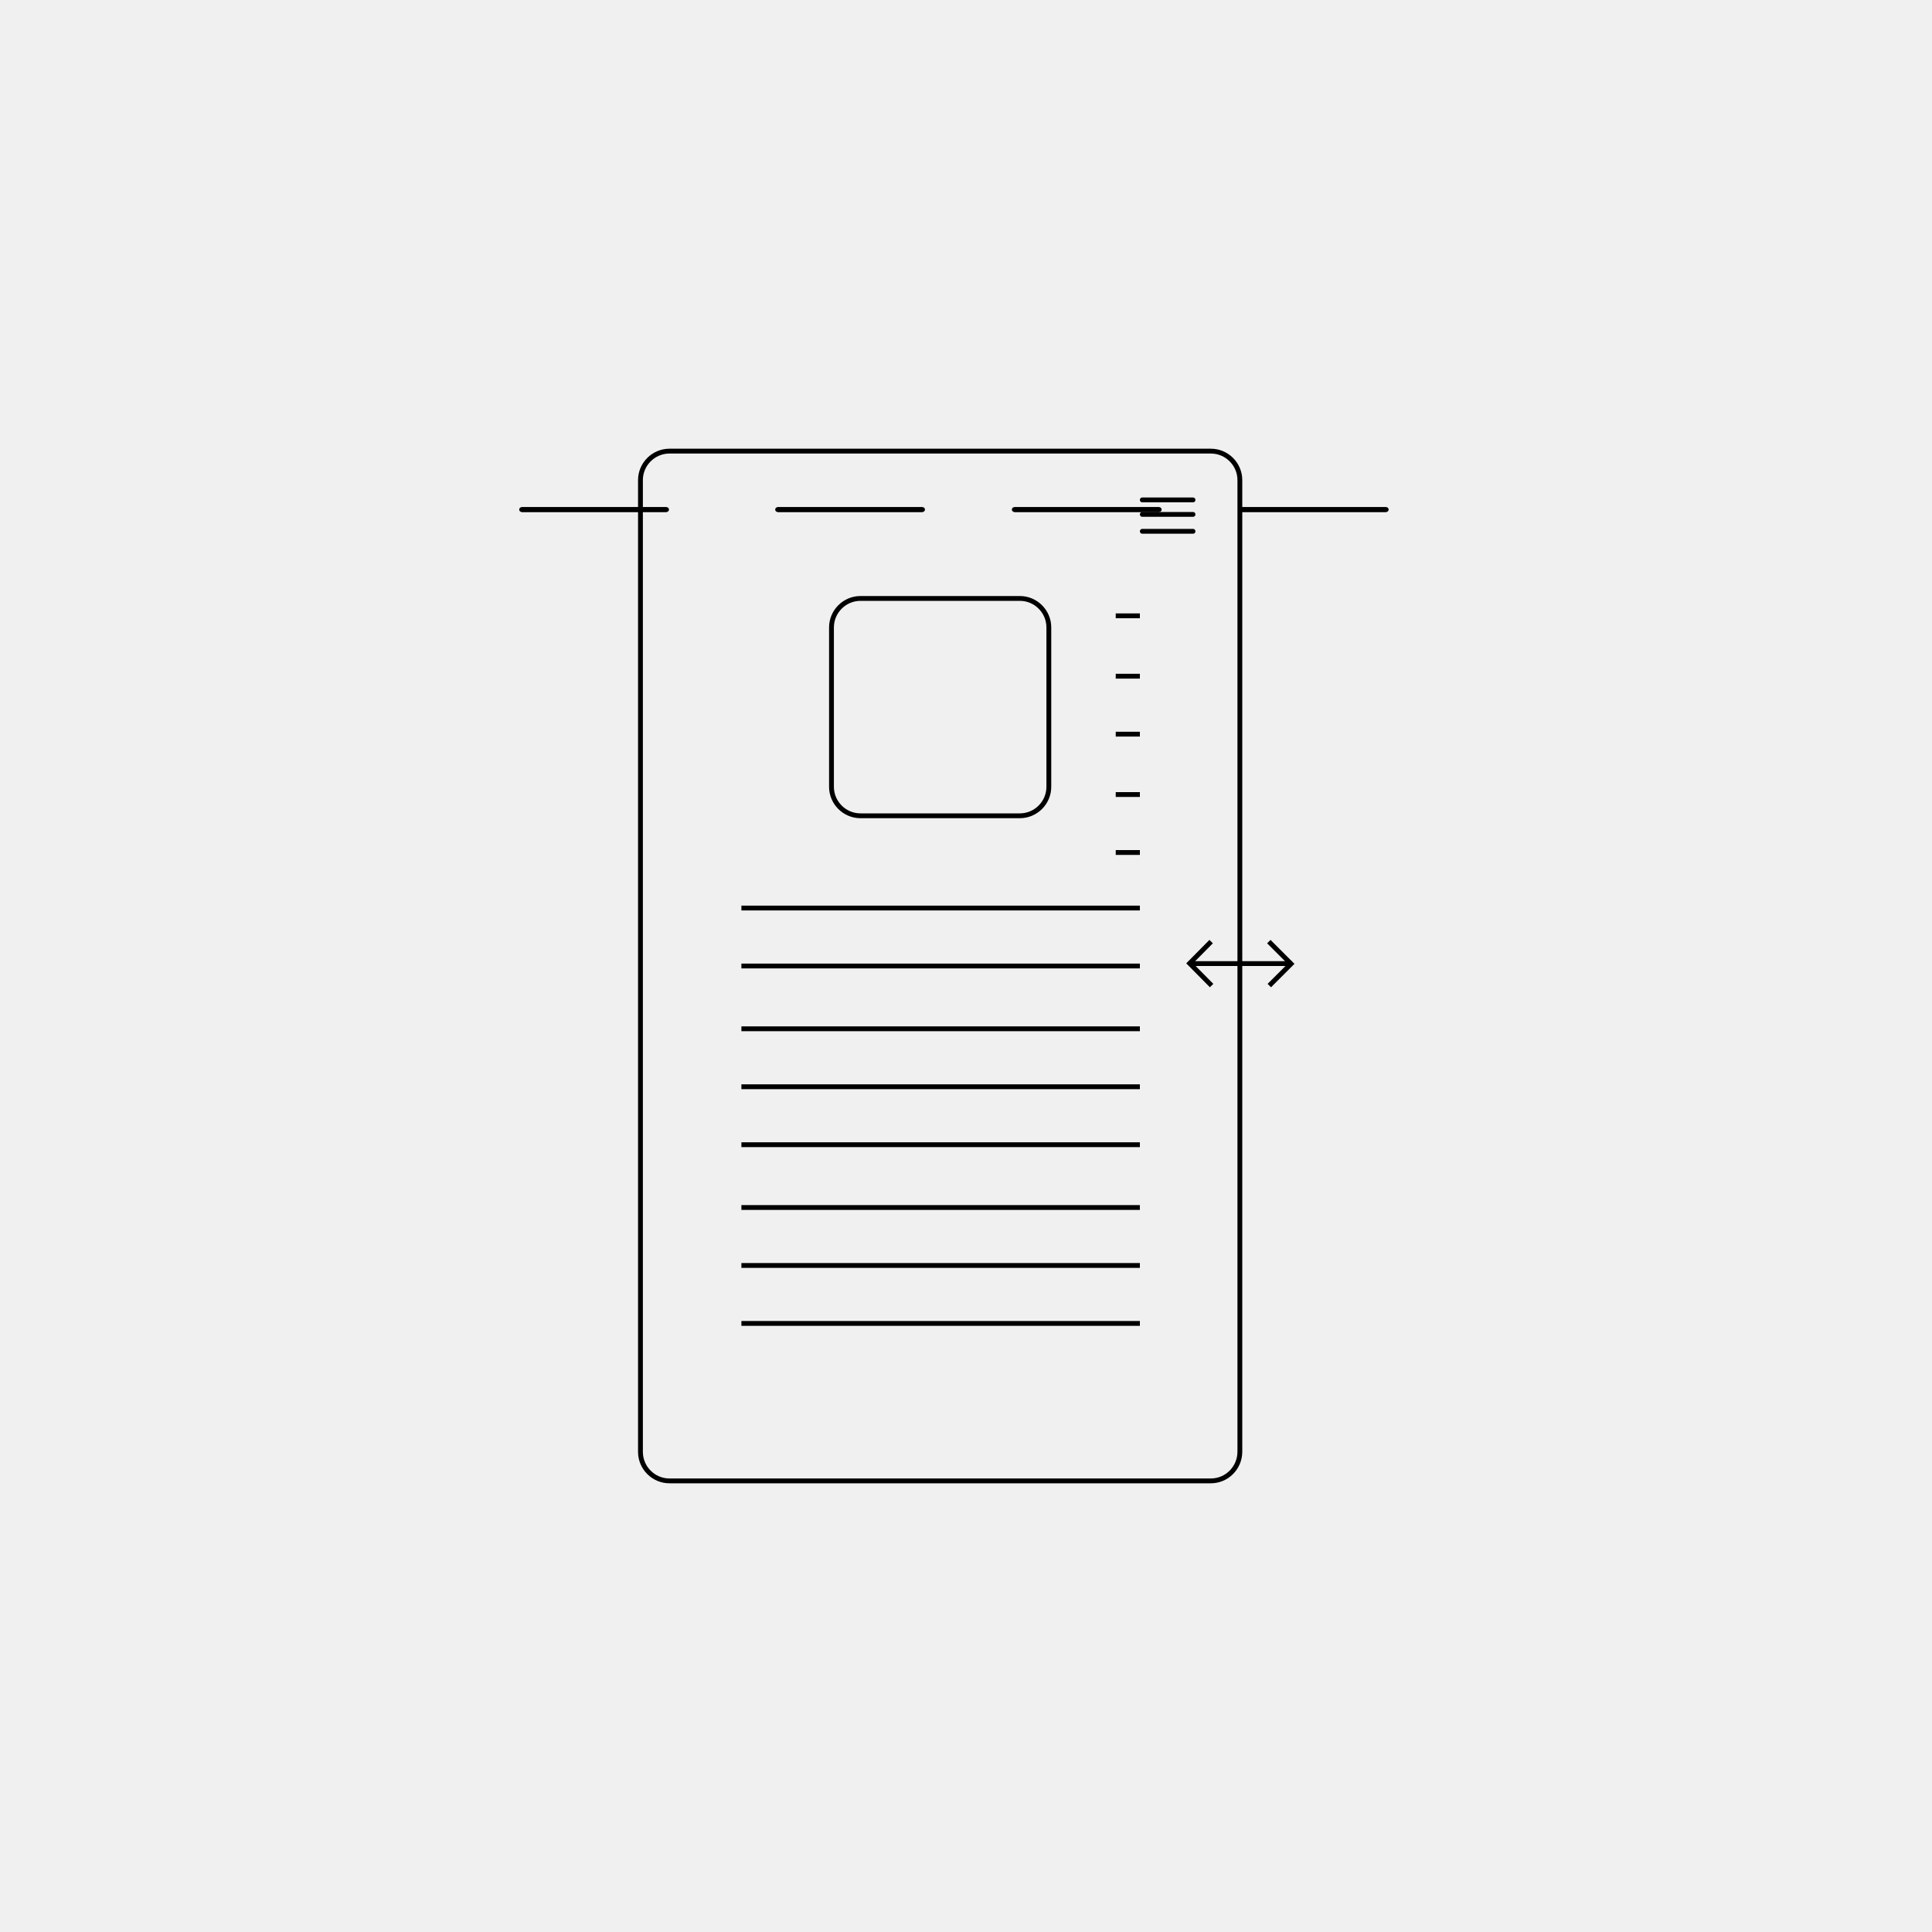
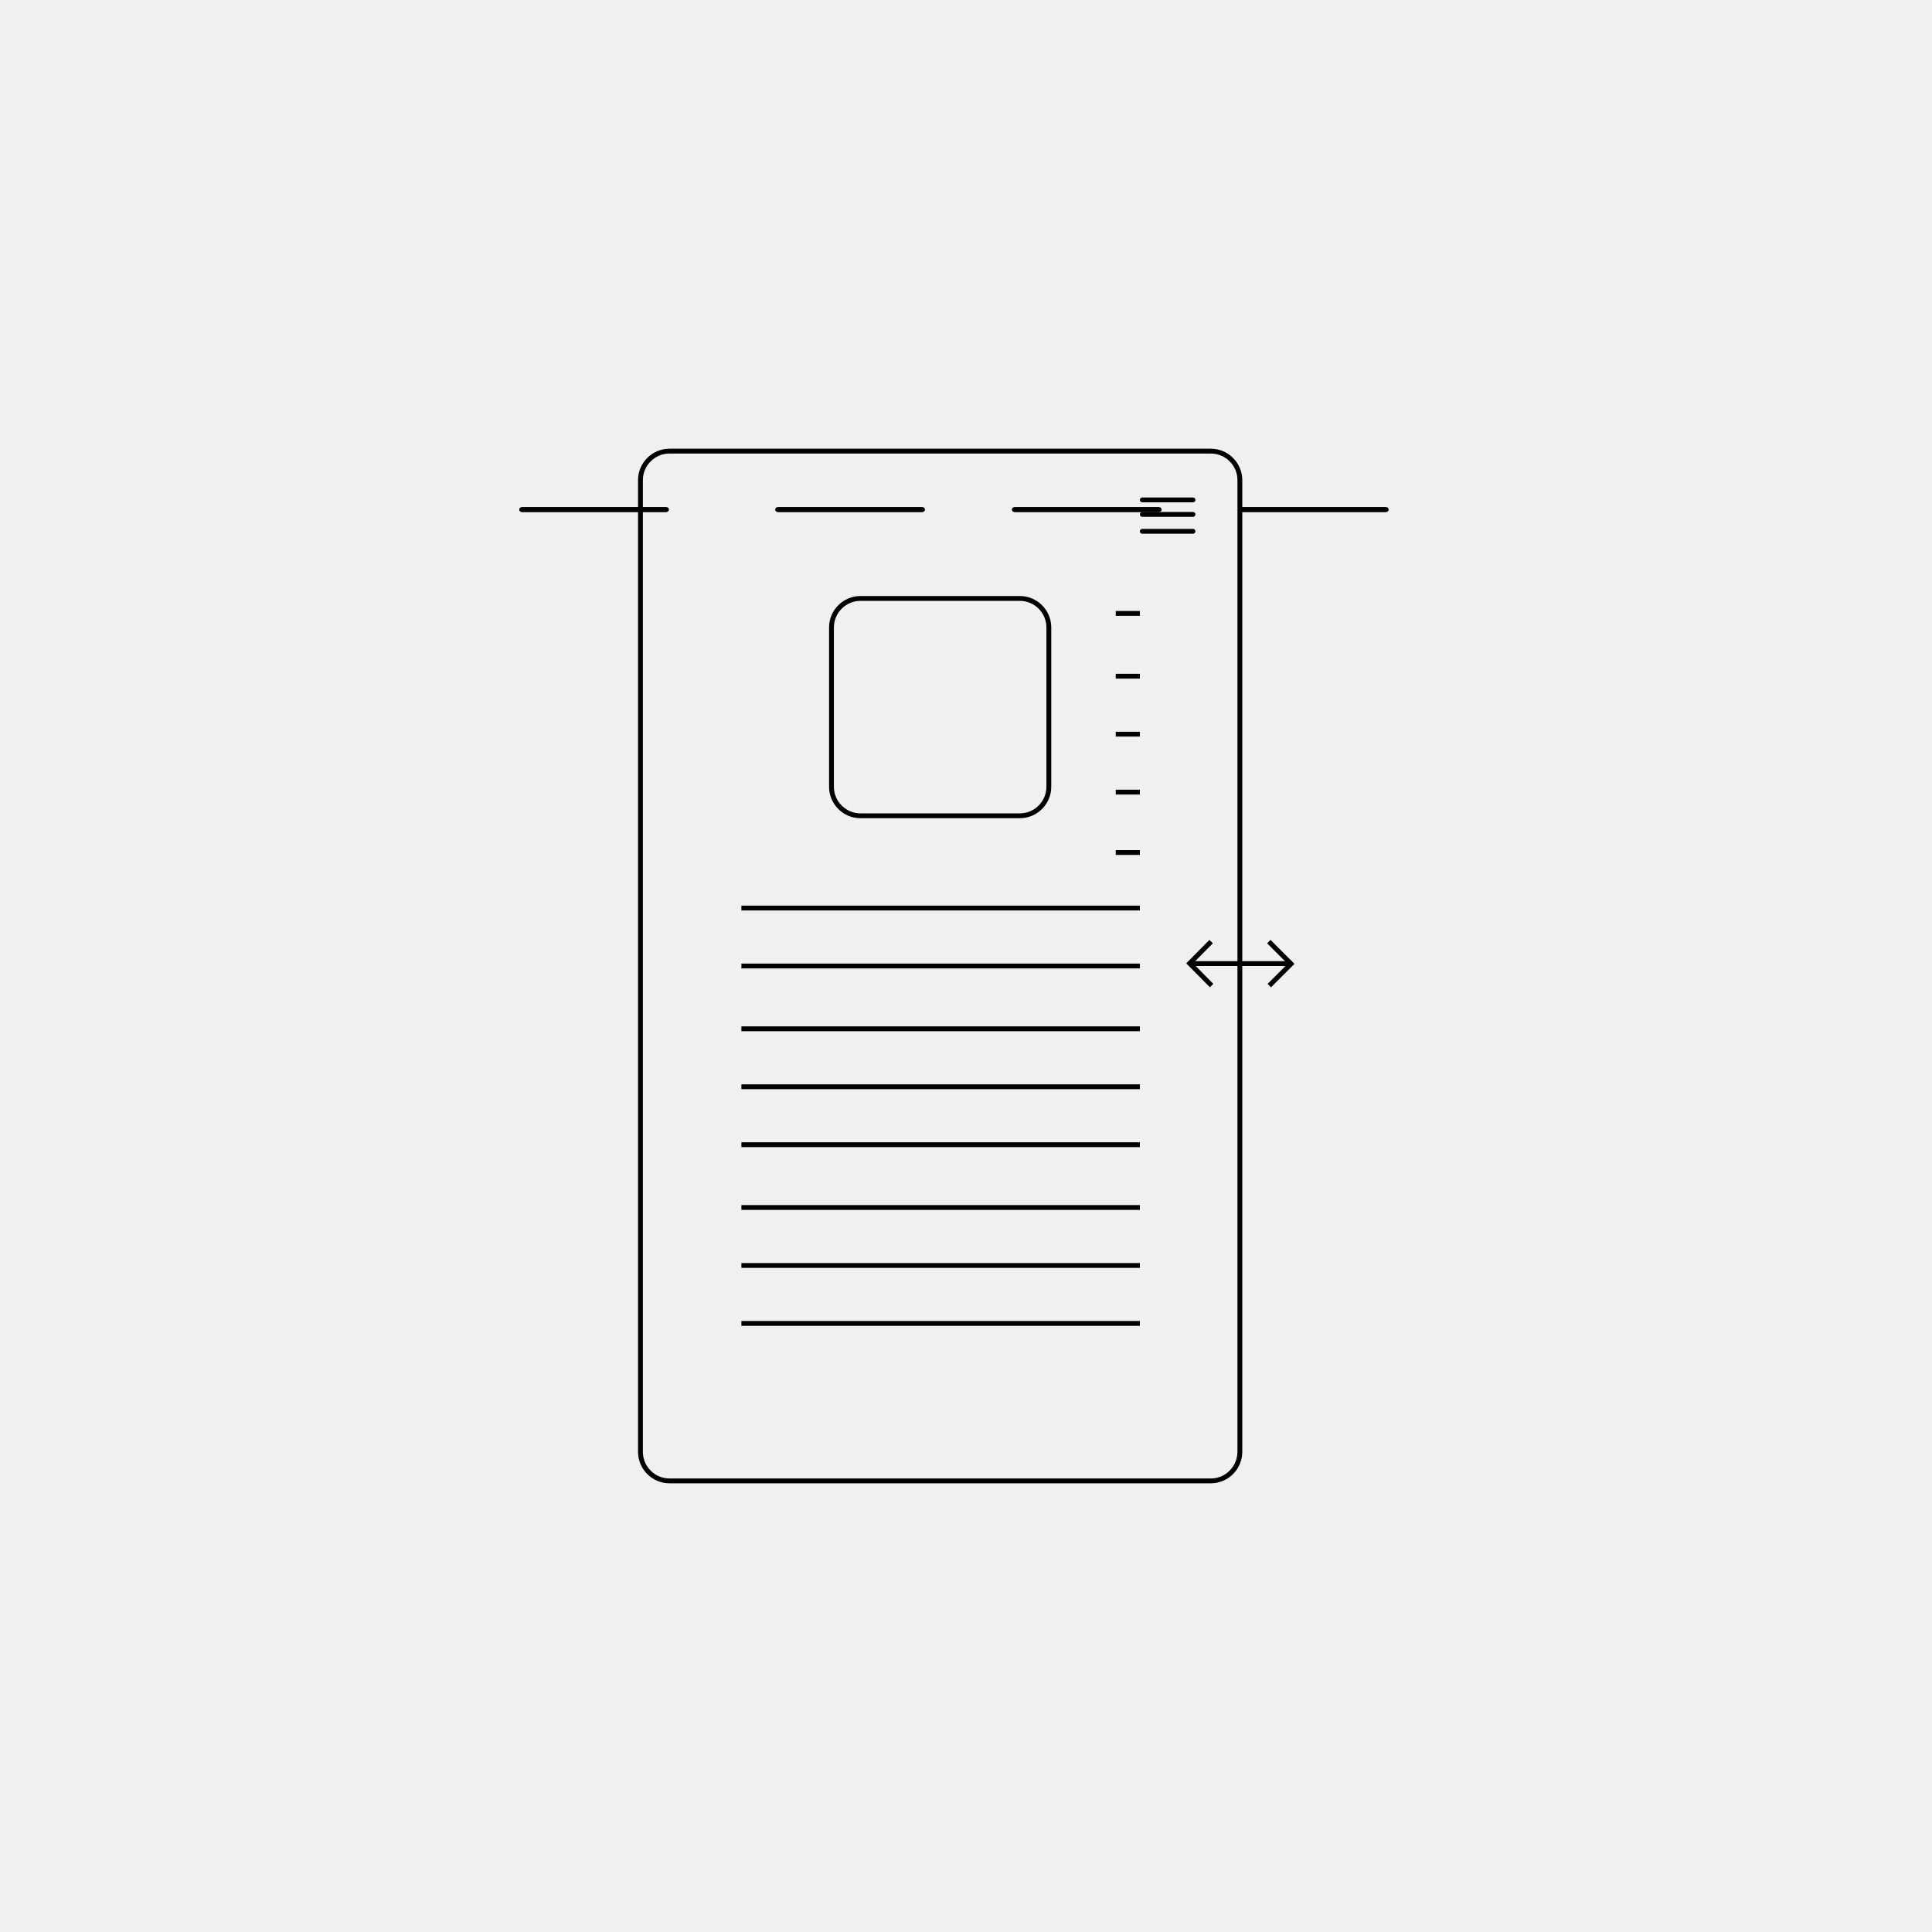
<svg xmlns="http://www.w3.org/2000/svg" version="1.1" id="Layer_1" x="0px" y="0px" viewBox="0 0 800 800" style="enable-background:new 0 0 800 800;" xml:space="preserve">
  <style type="text/css">
	.svg_hamburg{fill:none;}
	.svg_image{fill:none;stroke:#000000;stroke-width:2;stroke-miterlimit:10;}
	.fade_x0020_menu{fill:none;stroke:#000000;stroke-width:2;stroke-miterlimit:10;}
	.st0{fill:none;stroke:#000000;stroke-width:2;stroke-miterlimit:10;}
	.st1{fill:#FFFFFF;stroke:#000000;stroke-width:2;stroke-linecap:round;stroke-miterlimit:10;}
	.st2{fill:#FFFFFF;stroke:#000000;stroke-width:2;stroke-miterlimit:10;}
	.st3{fill:none;stroke:#000000;stroke-width:2;stroke-linecap:round;stroke-miterlimit:10;}
</style>
  <g id="XMLID_134_">
    <path id="XMLID_2_" class="st0" d="M501.4,613.2H277.2c-6.6,0-12-5.4-12-12V198.8c0-6.6,5.4-12,12-12h224.2c6.6,0,12,5.4,12,12   v402.3C513.4,607.8,508,613.2,501.4,613.2z" />
    <g id="Hamburger">
      <line id="XMLID_4_" class="st1" x1="494" y1="207" x2="473" y2="207" />
      <line id="XMLID_5_" class="st1" x1="494" y1="213" x2="473" y2="213" />
      <line id="XMLID_6_" class="st1" x1="494" y1="220" x2="473" y2="220" />
    </g>
    <g id="Text">
      <line id="XMLID_33_" class="st2" x1="472" y1="376" x2="307" y2="376" />
      <line id="XMLID_9_" class="fade_x0020_menu" x1="472" y1="280" x2="462" y2="280" />
      <line id="XMLID_32_" class="st2" x1="472" y1="400" x2="307" y2="400" />
      <line id="XMLID_17_" class="fade_x0020_menu" x1="472" y1="304" x2="462" y2="304" />
      <line id="XMLID_31_" class="st2" x1="472" y1="426" x2="307" y2="426" />
-       <line id="XMLID_16_" class="fade_x0020_menu" x1="472" y1="329" x2="462" y2="329" />
+       <line id="XMLID_16_" class="fade_x0020_menu" x1="472" y1="254" x2="462" y2="254" />
      <line id="XMLID_30_" class="st2" x1="472" y1="450" x2="307" y2="450" />
-       <line id="XMLID_15_" class="fade_x0020_menu" x1="472" y1="255" x2="462" y2="255" />
+       <line id="XMLID_15_" class="fade_x0020_menu" x1="472" y1="328" x2="462" y2="328" />
      <line id="XMLID_29_" class="st2" x1="472" y1="474" x2="307" y2="474" />
      <line id="XMLID_14_" class="fade_x0020_menu" x1="472" y1="353" x2="462" y2="353" />
      <polyline id="XMLID_13_" class="st2" points="472,500 389,500 307,500   " />
      <polyline id="XMLID_24_" class="st2" points="472,524 389,524 307,524   " />
      <polyline id="XMLID_25_" class="st2" points="472,548 389,548 307,548   " />
    </g>
    <path id="XMLID_3_" class="svg_image" d="M422.3,337.8h-66c-6.6,0-12-5.4-12-12v-66c0-6.6,5.4-12,12-12h66c6.6,0,12,5.4,12,12v66   C434.3,332.4,428.9,337.8,422.3,337.8z" />
    <g id="XMLID_18_">
      <polyline id="XMLID_19_" class="st0" points="501.5,389.9 492.6,398.9 501.7,408.1   " />
      <polyline id="XMLID_20_" class="st0" points="525.6,408.1 534.6,399.1 525.4,389.9   " />
      <line id="XMLID_21_" class="st0" x1="493" y1="399" x2="535" y2="399" />
    </g>
  </g>
  <g id="Menu_3_">
    <g id="XMLID_49_">
      <line id="XMLID_53_" class="st3" x1="276" y1="211" x2="216" y2="211" />
      <line id="XMLID_52_" class="st3" x1="382" y1="211" x2="322" y2="211" />
      <line id="XMLID_51_" class="st3" x1="480" y1="211" x2="420" y2="211" />
      <line id="XMLID_50_" class="st3" x1="574" y1="211" x2="514" y2="211" />
    </g>
    <g id="XMLID_44_">
      <line id="XMLID_48_" class="fade_x0020_menu" x1="276" y1="211" x2="216" y2="211" />
      <line id="XMLID_47_" class="fade_x0020_menu" x1="382" y1="211" x2="322" y2="211" />
      <line id="XMLID_46_" class="fade_x0020_menu" x1="480" y1="211" x2="420" y2="211" />
      <line id="XMLID_45_" class="fade_x0020_menu" x1="574" y1="211" x2="514" y2="211" />
    </g>
  </g>
</svg>
